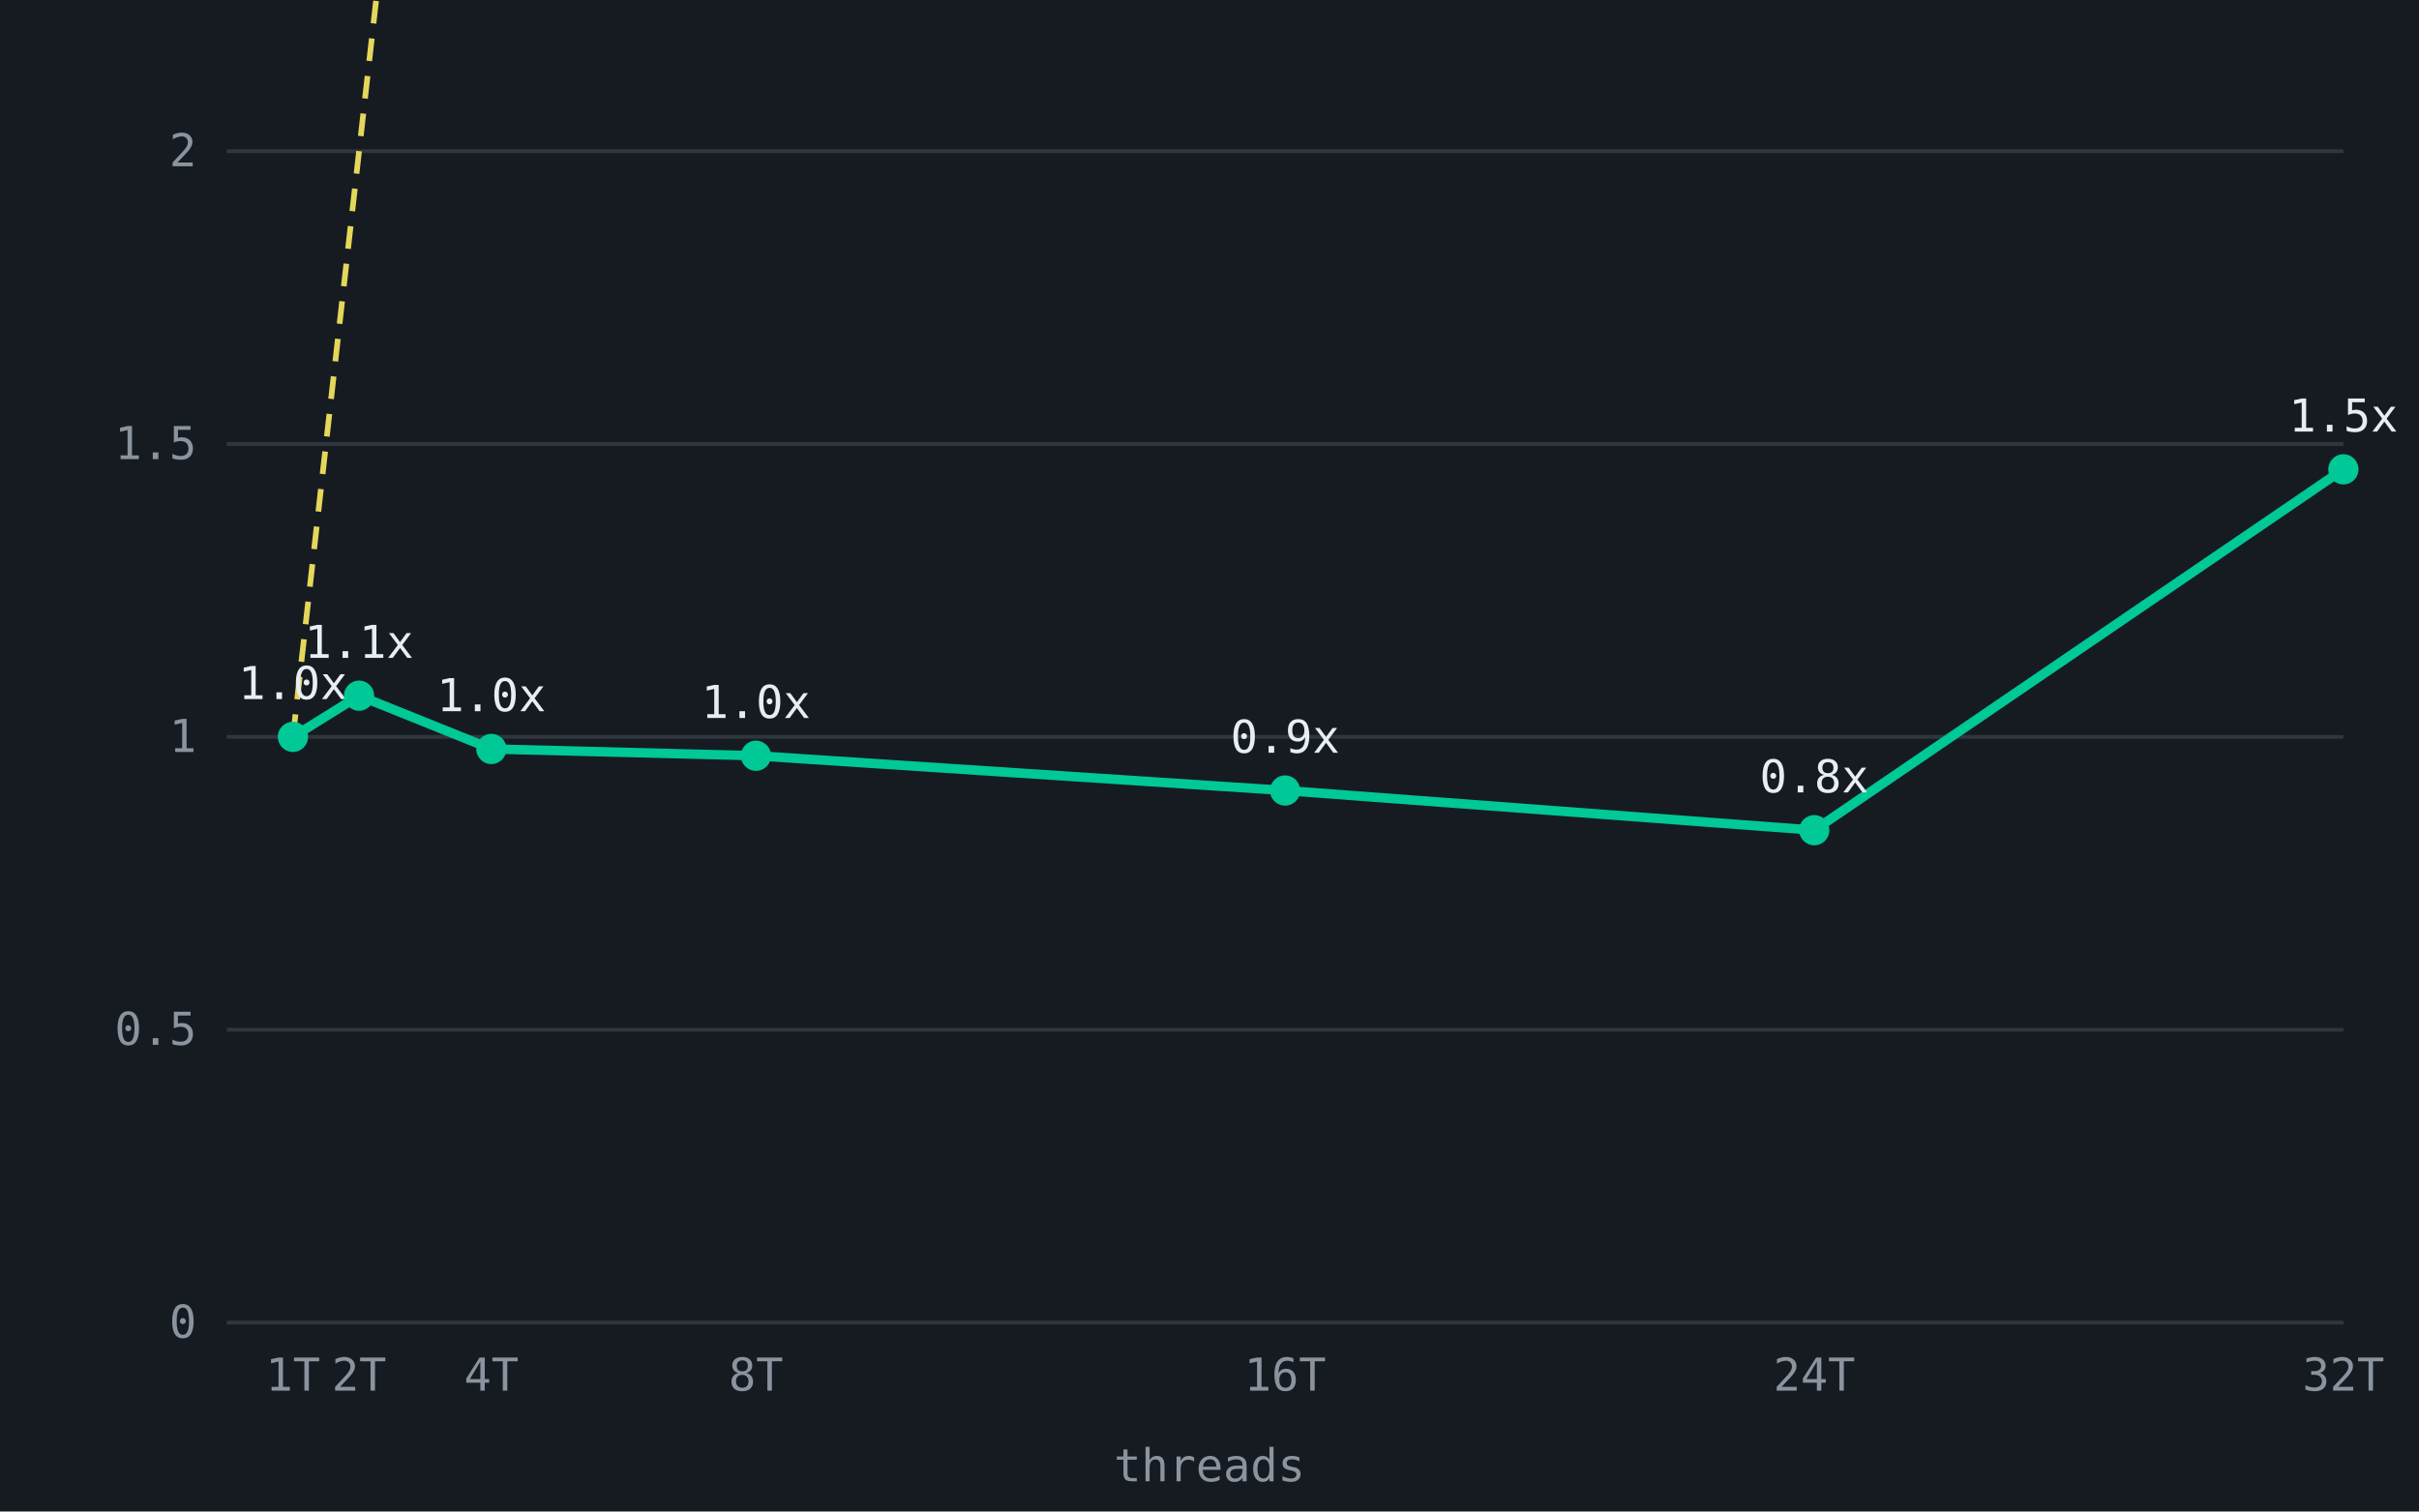
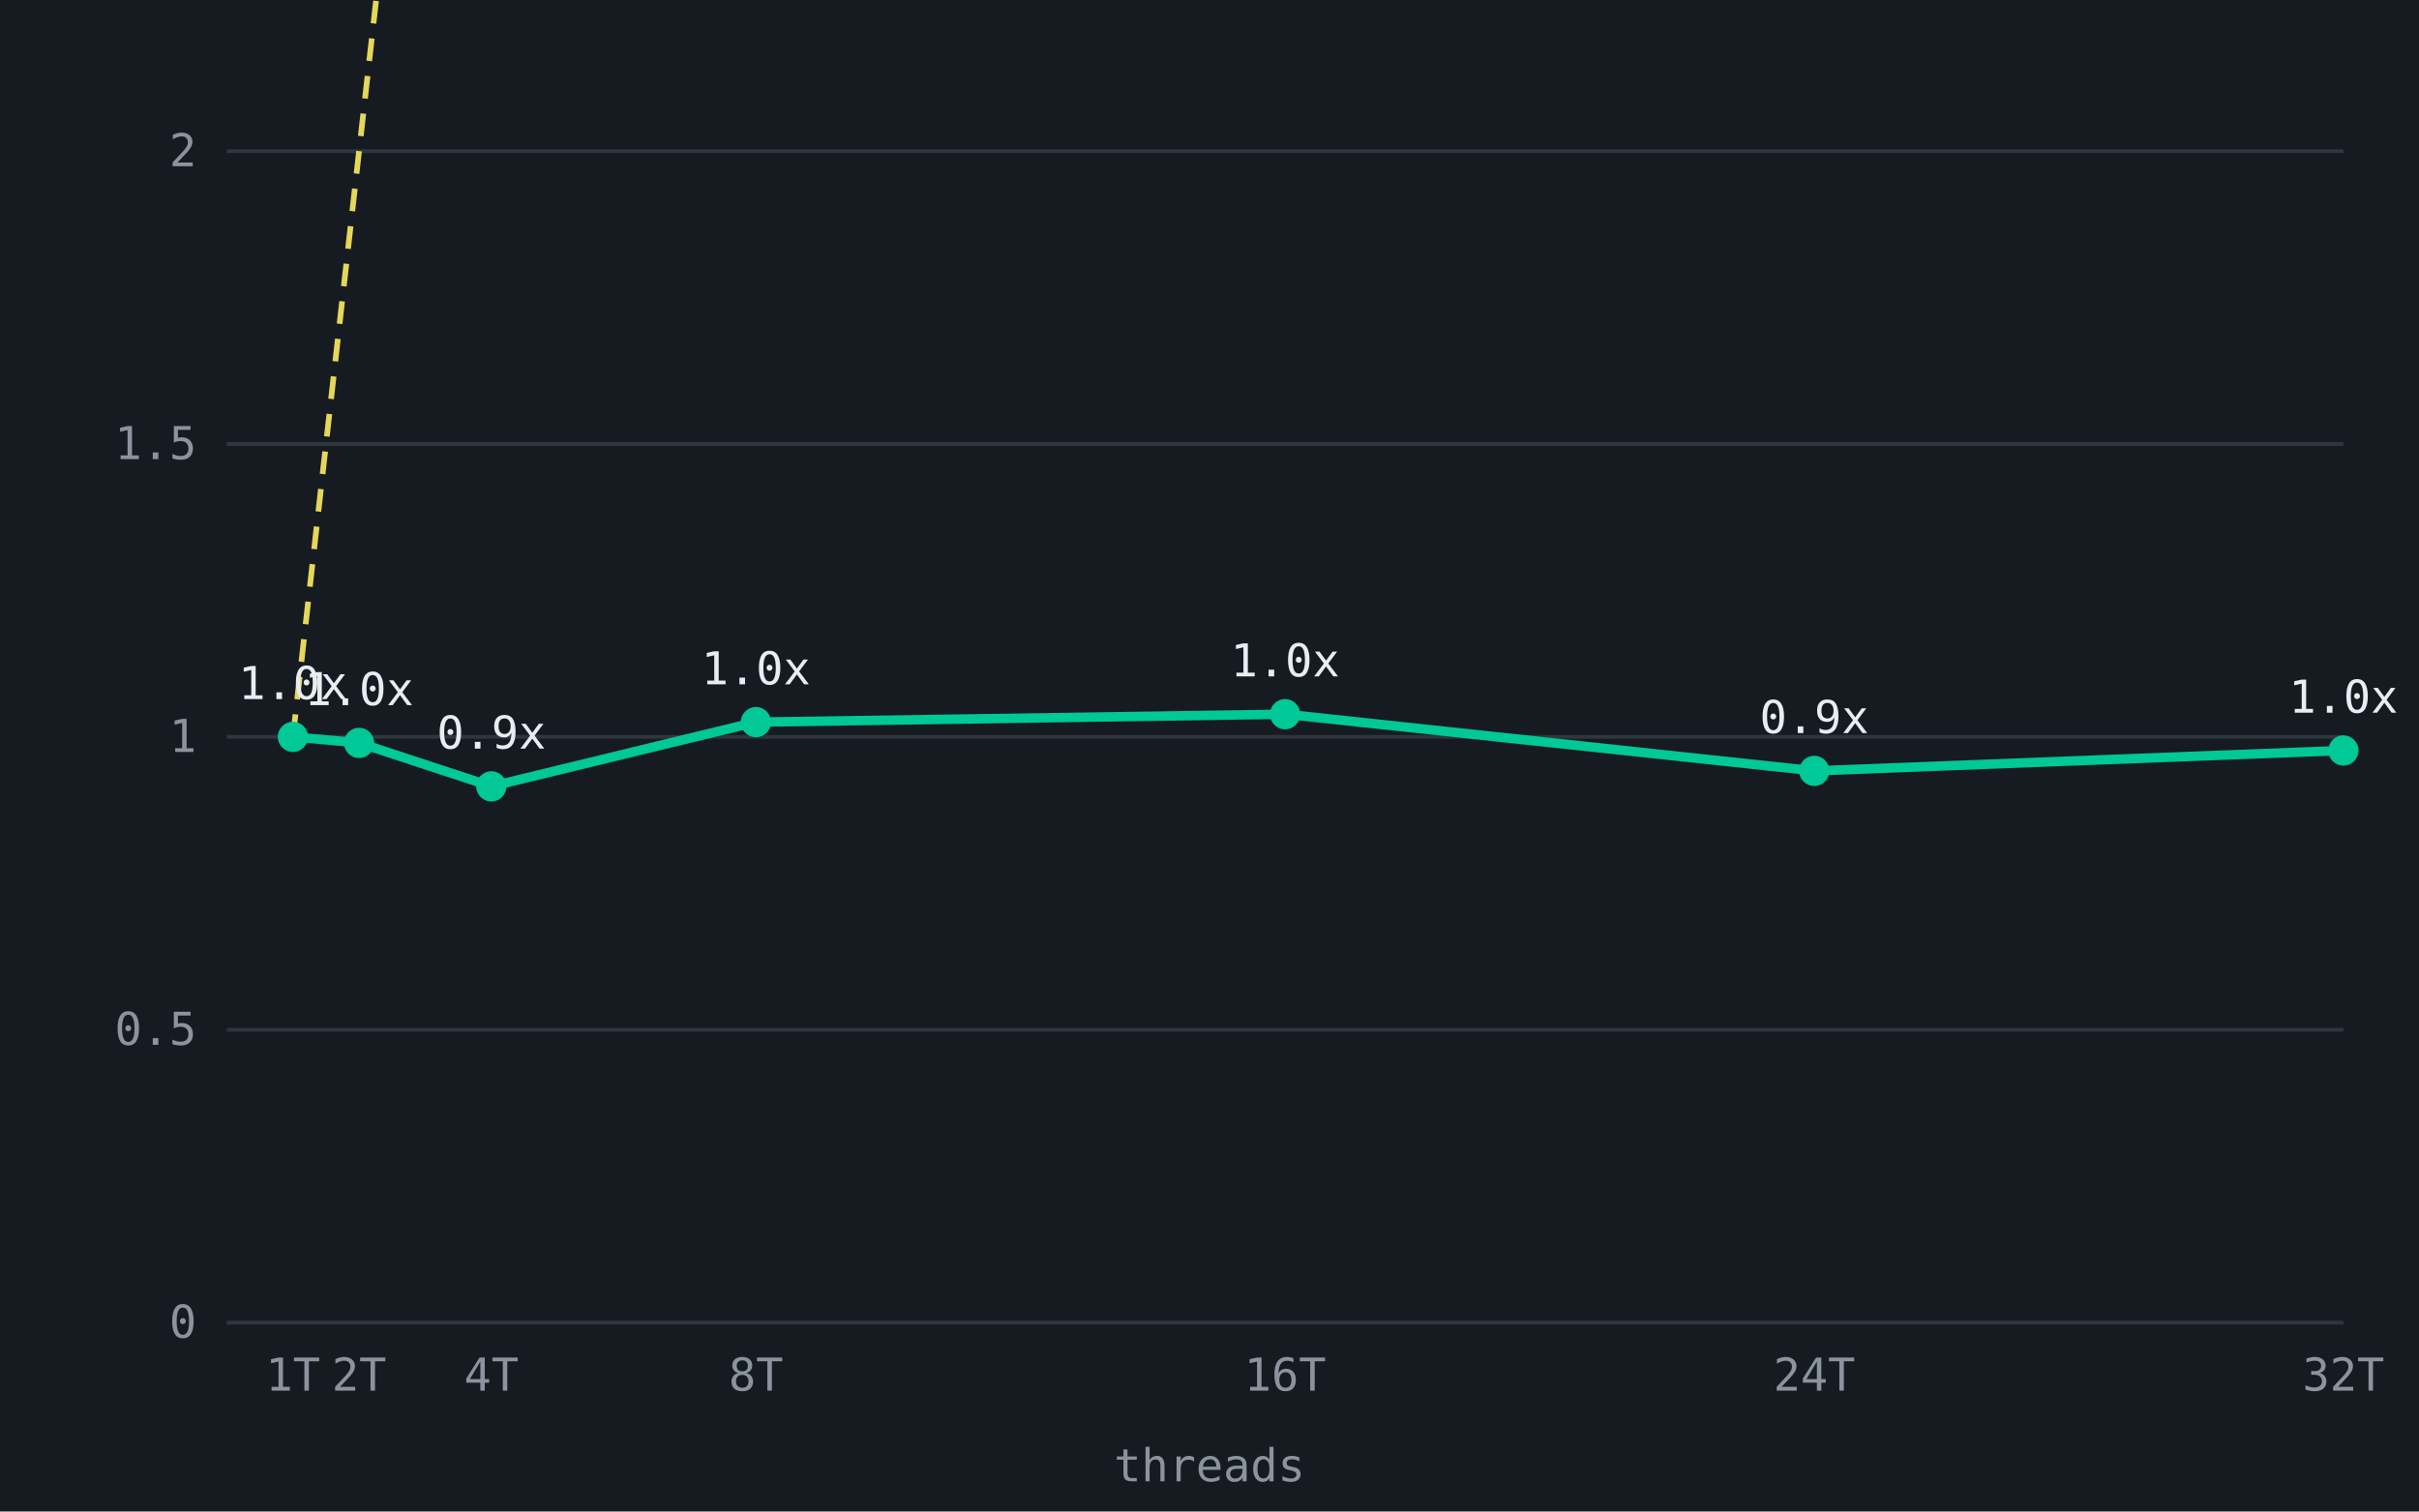
<svg xmlns="http://www.w3.org/2000/svg" width="640" height="400" font-family="ui-monospace,Consolas" font-size="12">
-   <text x="320.0" y="20" text-anchor="middle" fill="#e6edf3">small_n: speedup vs threads</text>
+   <text x="320" y="20" text-anchor="middle" fill="#e6edf3">small_n: speedup vs threads</text>
  <rect width="640" height="400" fill="#161b22" />
  <line x1="60" y1="350.0" x2="620" y2="350.0" stroke="#30363d" />
  <text x="52" y="354.0" text-anchor="end" fill="#8b949e">0</text>
  <line x1="60" y1="272.5" x2="620" y2="272.5" stroke="#30363d" />
  <text x="52" y="276.5" text-anchor="end" fill="#8b949e">0.5</text>
  <line x1="60" y1="195.0" x2="620" y2="195.0" stroke="#30363d" />
  <text x="52" y="199.0" text-anchor="end" fill="#8b949e">1</text>
  <line x1="60" y1="117.5" x2="620" y2="117.5" stroke="#30363d" />
  <text x="52" y="121.5" text-anchor="end" fill="#8b949e">1.5</text>
  <line x1="60" y1="40.0" x2="620" y2="40.0" stroke="#30363d" />
  <text x="52" y="44.0" text-anchor="end" fill="#8b949e">2</text>
  <line x1="77.5" y1="195.0" x2="620.0" y2="-4610.0" stroke="#E5D75A" stroke-dasharray="6 4" stroke-width="1.5" />
-   <polyline points="77.5,195.0 95.0,184.1 130.0,198.2 200.0,200.0 340.0,209.2 480.0,219.7 620.0,124.2" fill="none" stroke="#00C896" stroke-width="2.5" />
+   <polyline points="77.5,195.0 95.0,196.6 130.0,208.1 200.0,191.1 340.0,189.0 480.0,204.0 620.0,198.6" fill="none" stroke="#00C896" stroke-width="2.5" />
  <circle cx="77.5" cy="195.0" r="4" fill="#00C896" />
  <text x="77.5" y="185.0" text-anchor="middle" fill="#e6edf3">1.0x</text>
-   <circle cx="95.0" cy="184.1" r="4" fill="#00C896" />
-   <text x="95.0" y="174.1" text-anchor="middle" fill="#e6edf3">1.1x</text>
-   <circle cx="130.0" cy="198.2" r="4" fill="#00C896" />
-   <text x="130.0" y="188.2" text-anchor="middle" fill="#e6edf3">1.0x</text>
-   <circle cx="200.0" cy="200.0" r="4" fill="#00C896" />
-   <text x="200.0" y="190.0" text-anchor="middle" fill="#e6edf3">1.0x</text>
-   <circle cx="340.0" cy="209.2" r="4" fill="#00C896" />
-   <text x="340.0" y="199.2" text-anchor="middle" fill="#e6edf3">0.9x</text>
-   <circle cx="480.0" cy="219.7" r="4" fill="#00C896" />
-   <text x="480.0" y="209.7" text-anchor="middle" fill="#e6edf3">0.8x</text>
-   <circle cx="620.0" cy="124.2" r="4" fill="#00C896" />
-   <text x="620.0" y="114.2" text-anchor="middle" fill="#e6edf3">1.5x</text>
+   <circle cx="95.0" cy="196.6" r="4" fill="#00C896" />
+   <text x="95.0" y="186.6" text-anchor="middle" fill="#e6edf3">1.0x</text>
+   <circle cx="130.0" cy="208.1" r="4" fill="#00C896" />
+   <text x="130.0" y="198.1" text-anchor="middle" fill="#e6edf3">0.9x</text>
+   <circle cx="200.0" cy="191.1" r="4" fill="#00C896" />
+   <text x="200.0" y="181.1" text-anchor="middle" fill="#e6edf3">1.0x</text>
+   <circle cx="340.0" cy="189.0" r="4" fill="#00C896" />
+   <text x="340.0" y="179.0" text-anchor="middle" fill="#e6edf3">1.0x</text>
+   <circle cx="480.0" cy="204.0" r="4" fill="#00C896" />
+   <text x="480.0" y="194.0" text-anchor="middle" fill="#e6edf3">0.9x</text>
+   <circle cx="620.0" cy="198.6" r="4" fill="#00C896" />
+   <text x="620.0" y="188.6" text-anchor="middle" fill="#e6edf3">1.0x</text>
  <text x="77.5" y="368" text-anchor="middle" fill="#8b949e">1T</text>
  <text x="95.0" y="368" text-anchor="middle" fill="#8b949e">2T</text>
  <text x="130.0" y="368" text-anchor="middle" fill="#8b949e">4T</text>
  <text x="200.0" y="368" text-anchor="middle" fill="#8b949e">8T</text>
  <text x="340.0" y="368" text-anchor="middle" fill="#8b949e">16T</text>
  <text x="480.0" y="368" text-anchor="middle" fill="#8b949e">24T</text>
  <text x="620.0" y="368" text-anchor="middle" fill="#8b949e">32T</text>
-   <text x="320.0" y="392" text-anchor="middle" fill="#8b949e">threads</text>
+   <text x="320" y="392" text-anchor="middle" fill="#8b949e">threads</text>
</svg>
